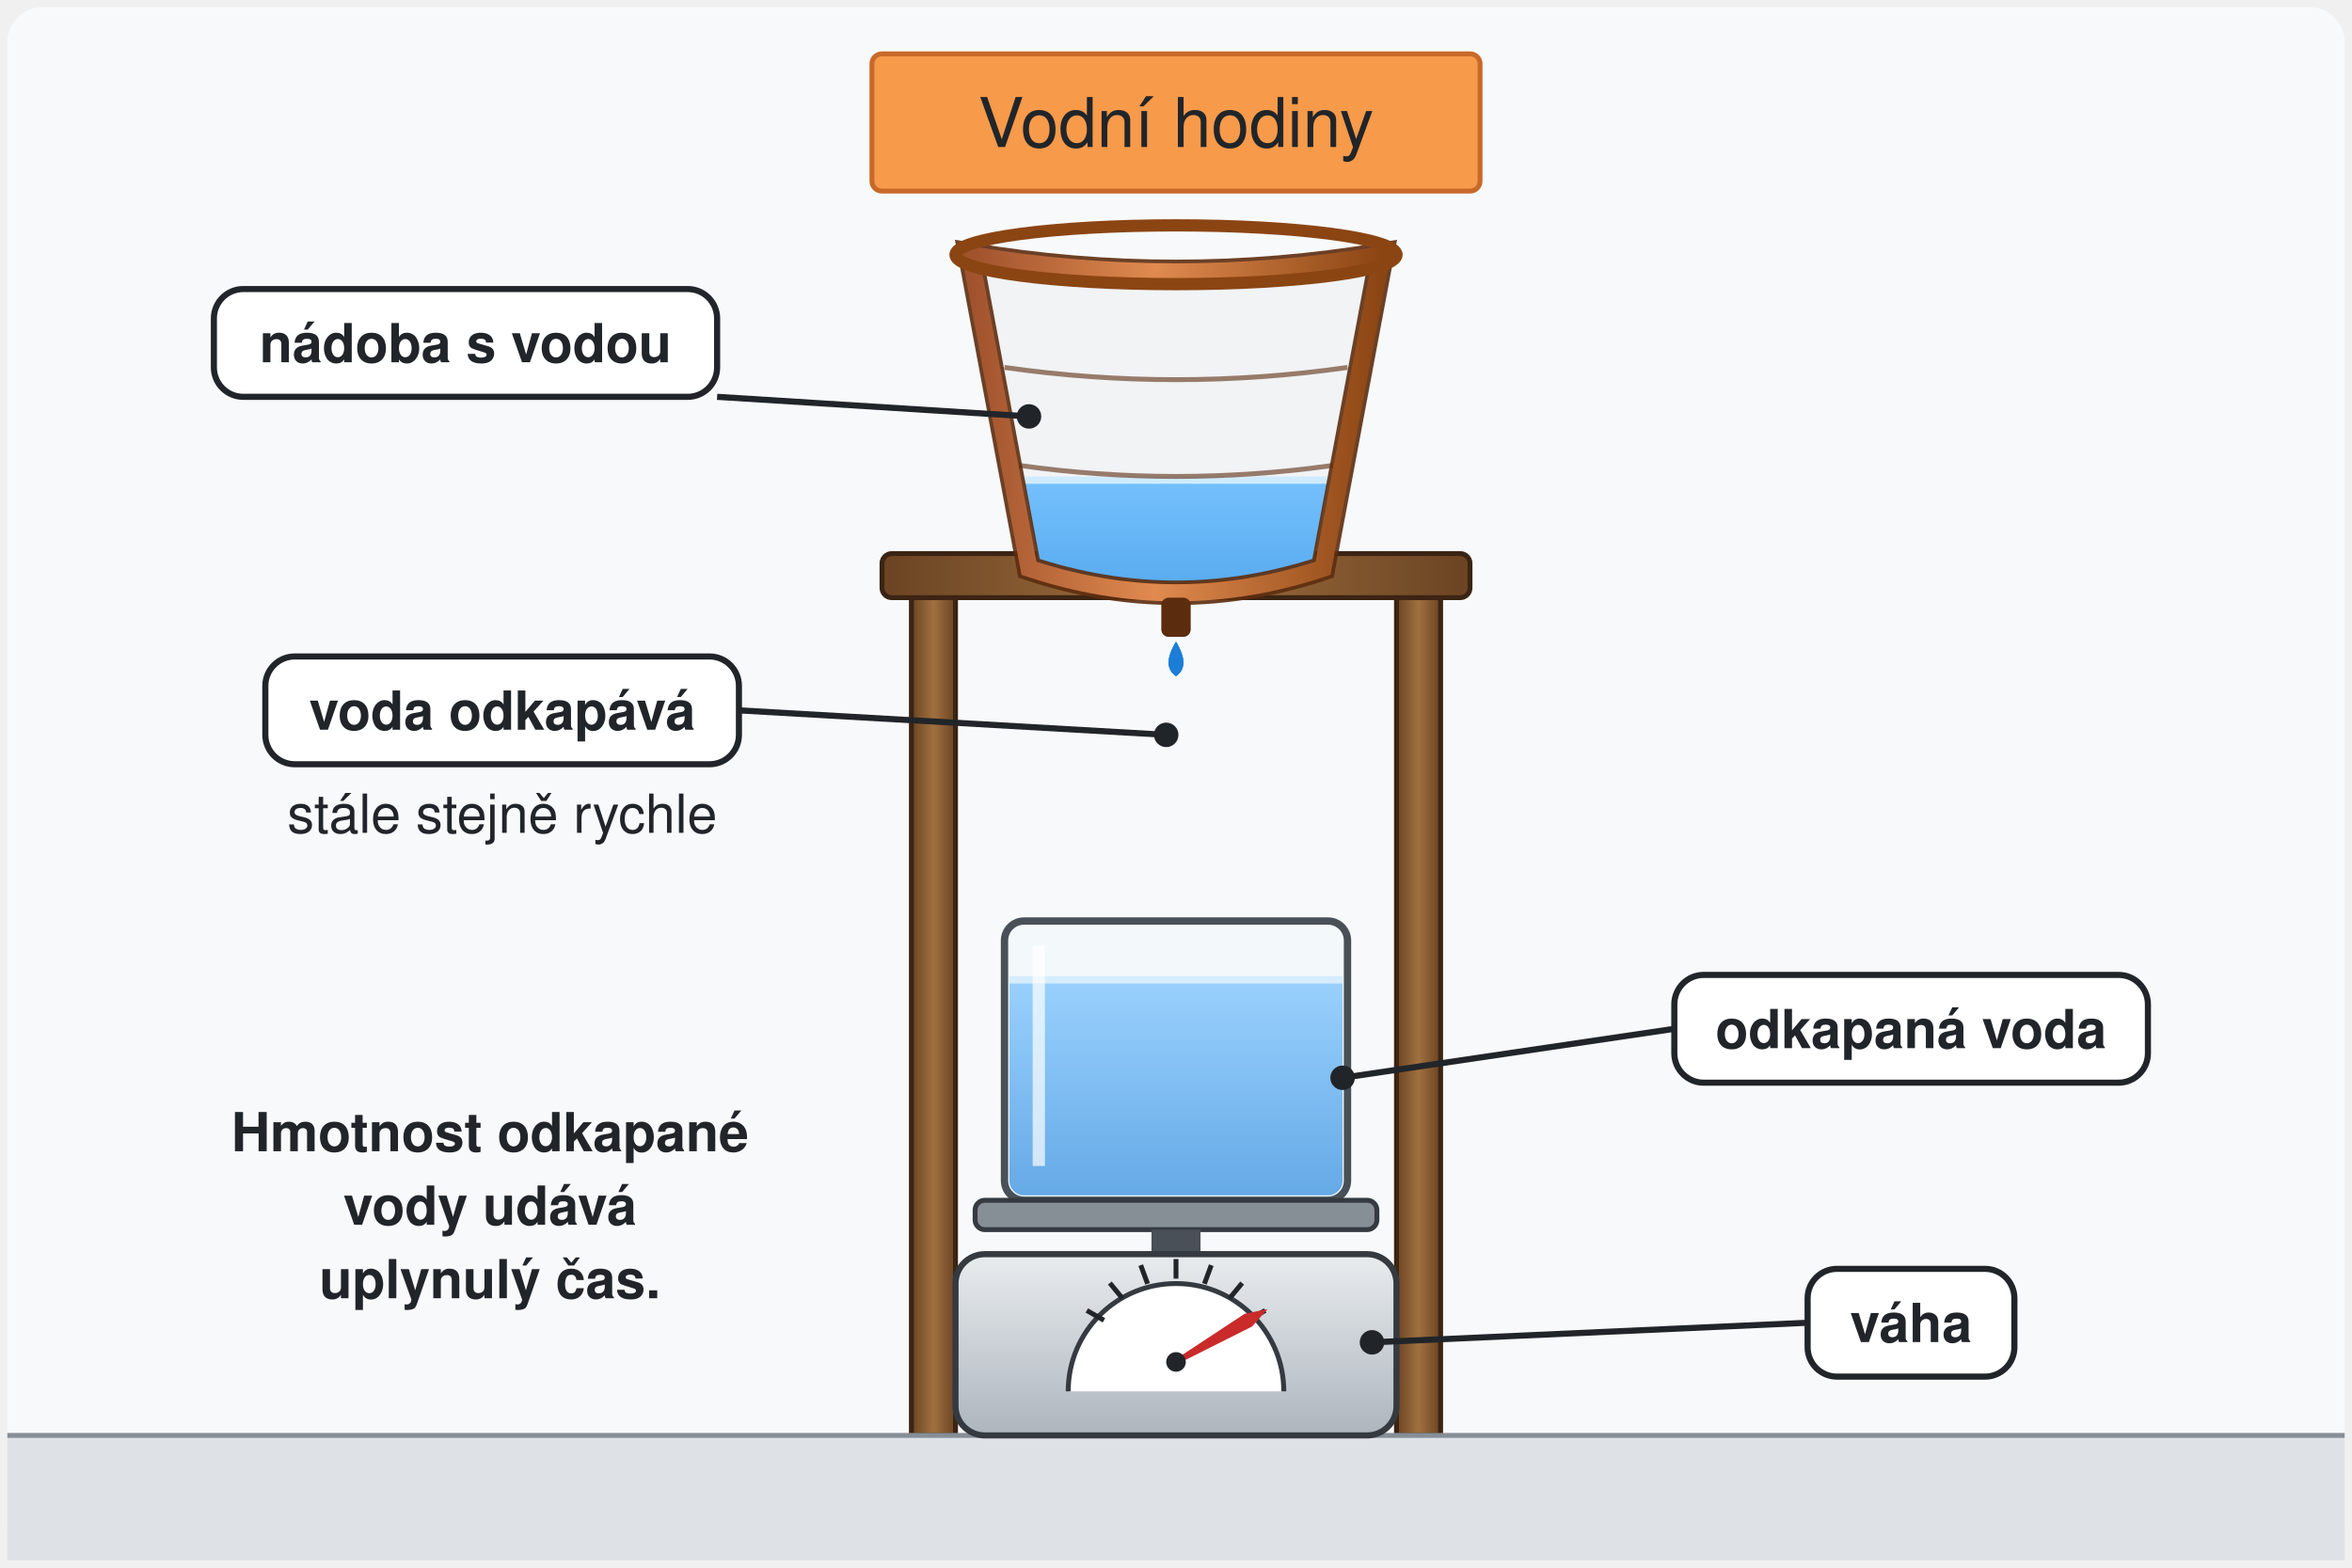
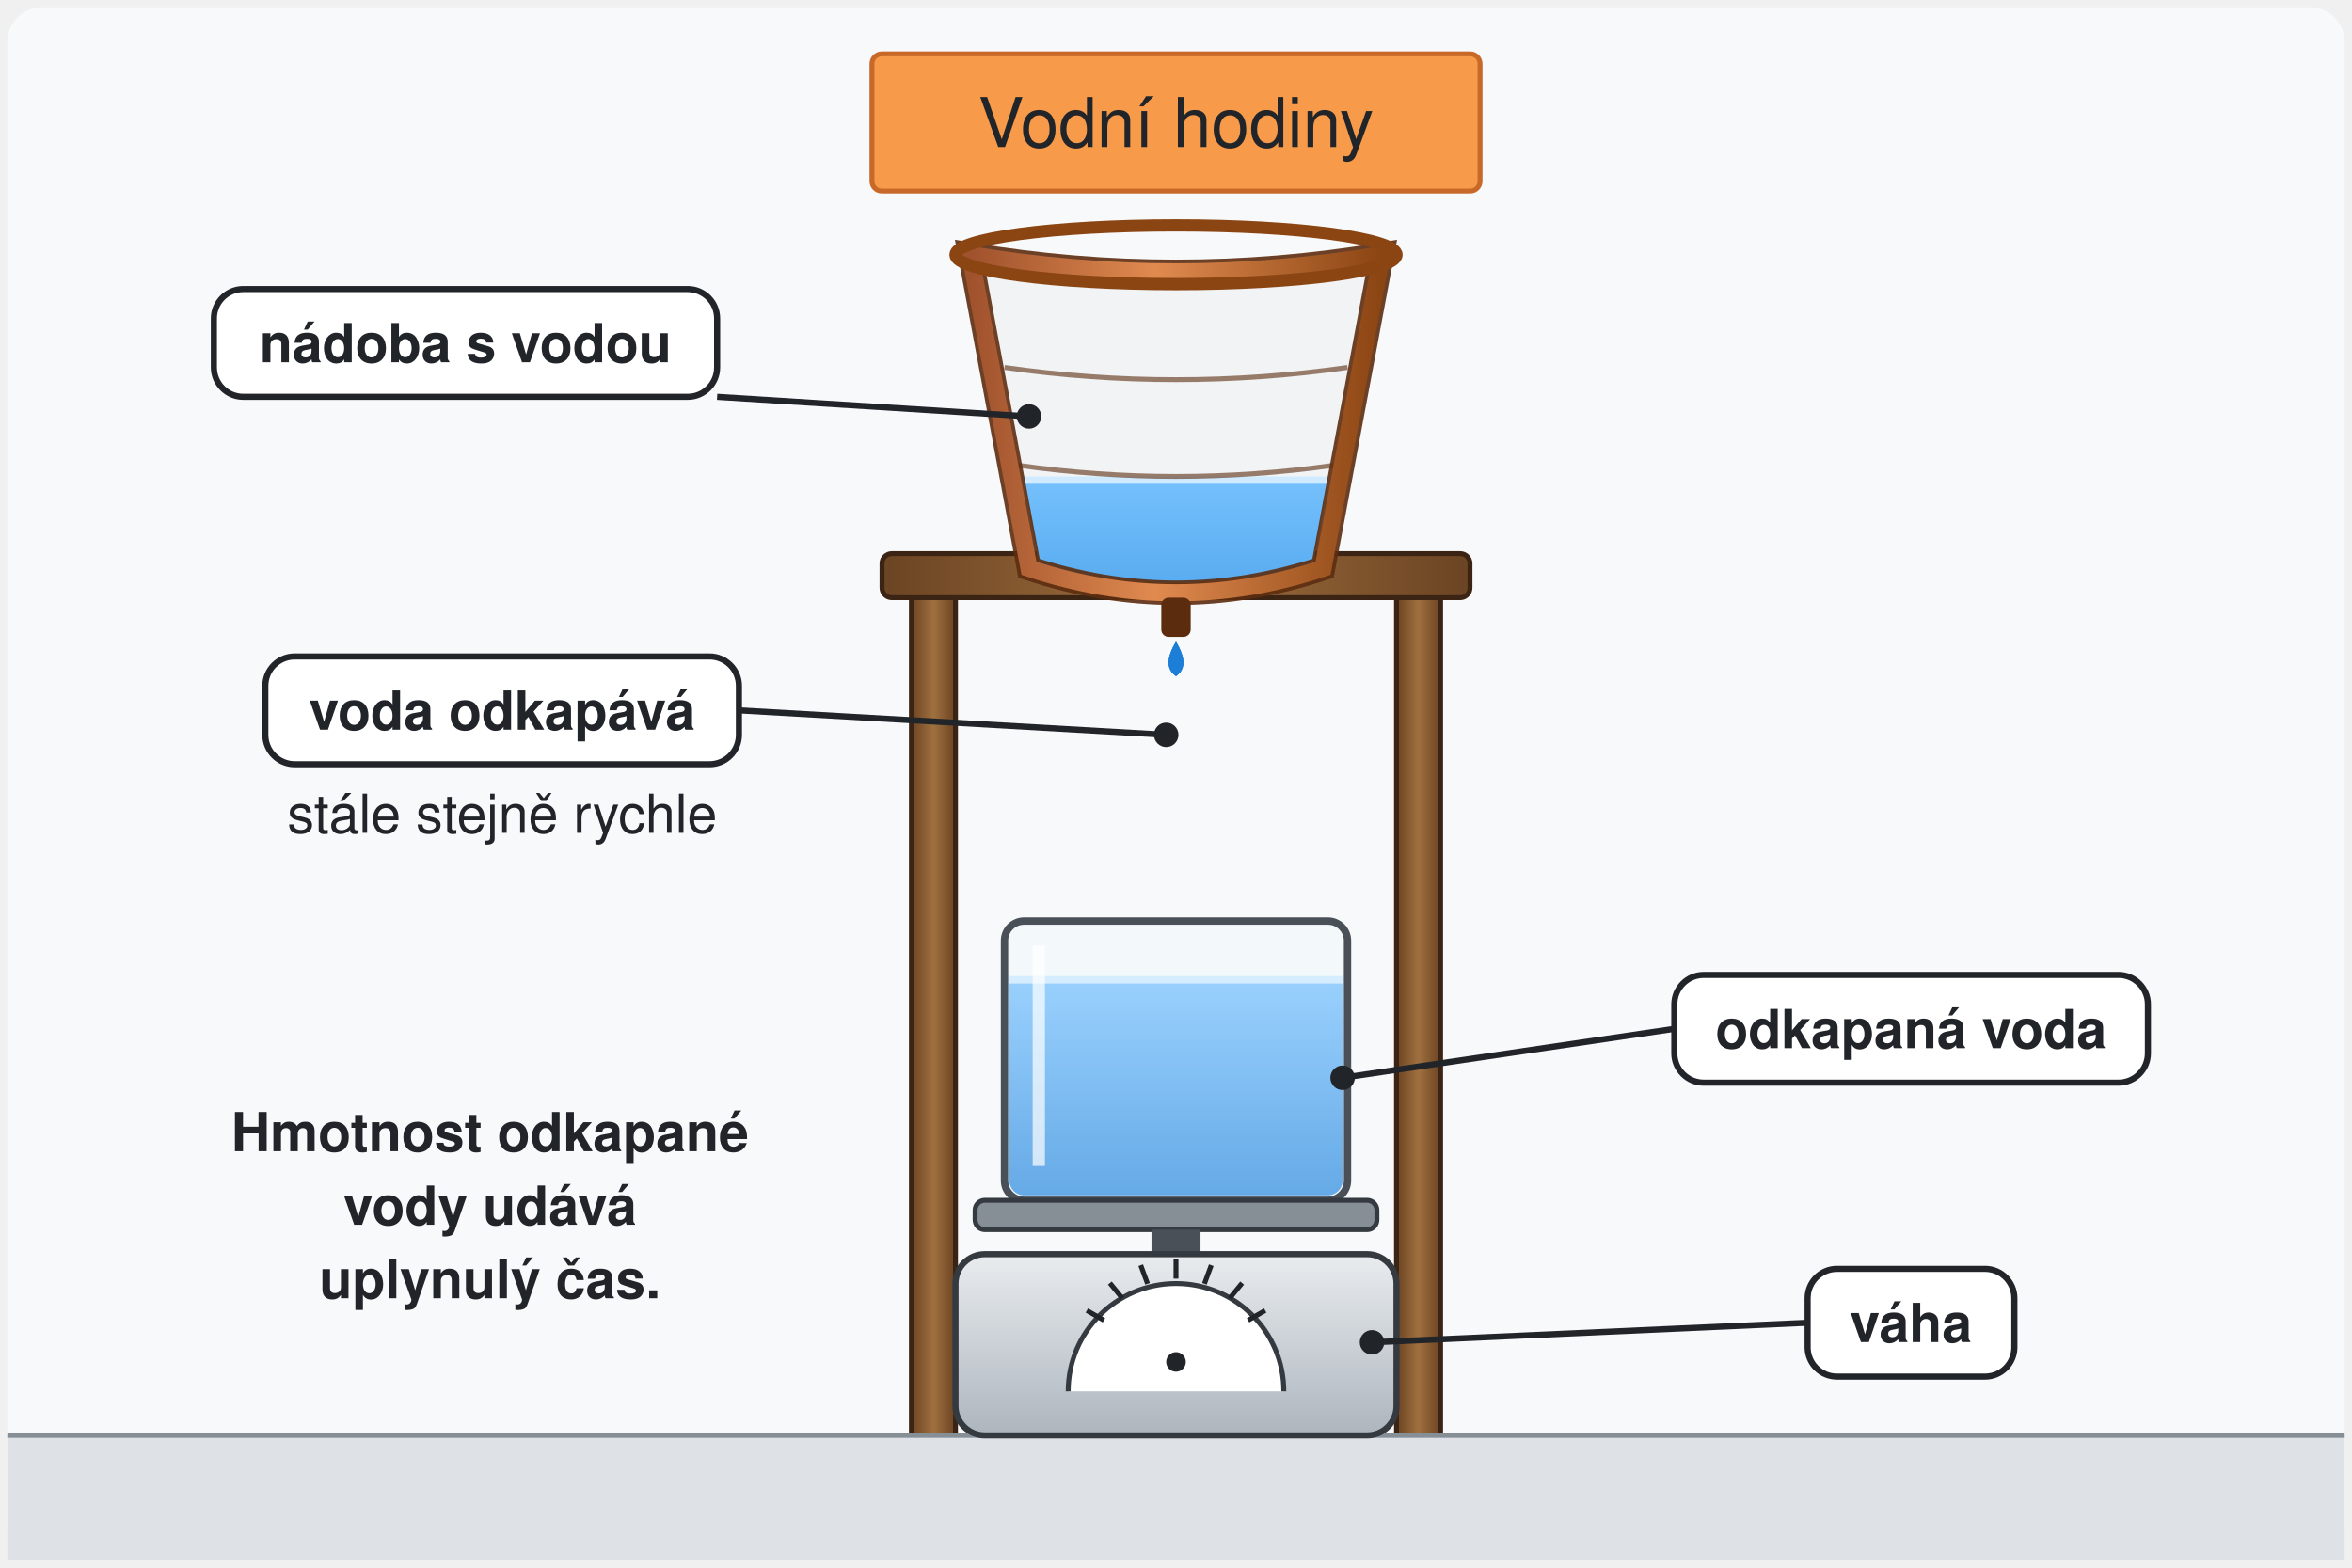
<svg xmlns="http://www.w3.org/2000/svg" viewBox="0 0 960 640" font-family="'Segoe UI', Helvetica, Arial, sans-serif" role="img" aria-label="Vodní hodiny: z hliněné nádoby na dřevěném stojanu odkapává malým otvorem voda do skleněné nádoby, která stojí na váze. Voda odkapává stále stejně rychle, dole jí přibývá a ručička váhy ukazuje větší hmotnost. Hmotnost odkapané vody udává uplynulý čas.">
  <style>
/* Voda z horní nádoby odkapává stále stejně rychle, ve spodní nádobě vody přibývá a ručička váhy ukazuje větší hmotnost (16 s, smyčka).
   Bez animace platí atributy = konečný stav (horní nádoba skoro prázdná, spodní plná, ručička vychýlená). */
.hore { animation: hore-k 16s linear infinite; }
.dole { animation: dole-k 16s linear infinite; }
.rucicka3 { transform-box: view-box; transform-origin: 480px 556px; animation: ruc-k 16s linear infinite; }
.kapka { animation: kapka-k 1.2s linear infinite; }
.k2 { animation-delay: -0.4s; } .k3 { animation-delay: -0.8s; }
@keyframes hore-k { 0% { transform: translateY(-80px); } 92%, 100% { transform: translateY(0px); } }
@keyframes dole-k { 0% { transform: translateY(96px); } 92%, 100% { transform: translateY(0px); } }
@keyframes ruc-k { 0% { transform: rotate(-60deg); } 92%, 100% { transform: rotate(60deg); } }
@keyframes kapka-k { 0% { transform: translateY(0px); opacity: 1; } 90% { transform: translateY(130px); opacity: 1; } 100% { transform: translateY(140px); opacity: 0; } }
@media (prefers-reduced-motion: reduce) { .hore, .dole, .rucicka3, .kapka { animation: none; } .kapka { opacity: 0; } }
</style>
  <defs>
    <linearGradient id="hlina3" x1="0" y1="0" x2="1" y2="0">
      <stop offset="0" stop-color="#a0522d" />
      <stop offset="0.45" stop-color="#e08a4f" />
      <stop offset="1" stop-color="#8b4513" />
    </linearGradient>
    <linearGradient id="voda3" x1="0" y1="0" x2="0" y2="1">
      <stop offset="0" stop-color="#74c0fc" />
      <stop offset="1" stop-color="#1c7ed6" />
    </linearGradient>
    <linearGradient id="drevo3" x1="0" y1="0" x2="1" y2="0">
      <stop offset="0" stop-color="#6b4423" />
      <stop offset="0.5" stop-color="#a0703f" />
      <stop offset="1" stop-color="#6b4423" />
    </linearGradient>
    <linearGradient id="vaha3" x1="0" y1="0" x2="0" y2="1">
      <stop offset="0" stop-color="#e9ecef" />
      <stop offset="1" stop-color="#adb5bd" />
    </linearGradient>
    <clipPath id="horni3">
      <path d="M402 110Q480 122 558 110L536 230Q480 246 424 230Z" />
    </clipPath>
    <clipPath id="spodni3">
      <rect x="412" y="378" width="136" height="110" rx="6" />
    </clipPath>
  </defs>
  <rect x="3" y="3" width="954" height="634" rx="14" fill="#f8f9fa" />
  <rect x="372" y="236" width="18" height="350" fill="url(#drevo3)" stroke="#3b2414" stroke-width="2" />
  <rect x="570" y="236" width="18" height="350" fill="url(#drevo3)" stroke="#3b2414" stroke-width="2" />
  <rect x="360" y="226" width="240" height="18" rx="4" fill="url(#drevo3)" stroke="#3b2414" stroke-width="2" />
  <rect x="3" y="586" width="954" height="51" fill="#dee2e6" />
  <path d="M3 586H957" stroke="#868e96" stroke-width="2" />
  <g clip-path="url(#horni3)">
    <rect x="390" y="100" width="180" height="150" fill="#f1f3f5" />
    <g class="hore" transform="translate(0 0)">
      <rect x="390" y="196" width="180" height="140" fill="url(#voda3)" />
      <path d="M390 196H570" stroke="#d0ebff" stroke-width="3" />
    </g>
  </g>
  <path d="M396 104Q480 118 564 104L540 232Q480 252 420 232Z" fill="none" stroke="#5c2c0e" stroke-width="10" opacity="0.9" />
  <path d="M396 104Q480 118 564 104L540 232Q480 252 420 232Z" fill="none" stroke="url(#hlina3)" stroke-width="7" />
  <ellipse cx="480" cy="104" rx="90" ry="12" fill="none" stroke="#8b4513" stroke-width="5" />
  <path d="M410 150q70 10 140 0M416 190q64 9 128 0" stroke="#5c2c0e" stroke-width="2" fill="none" opacity="0.6" />
  <rect x="474" y="244" width="12" height="16" rx="3" fill="#5c2c0e" />
  <g class="kapka k1">
    <path d="M480 262q-6 10 0 14q6 -4 0 -14z" fill="#1c7ed6" />
  </g>
  <g class="kapka k2">
    <path d="M480 262q-6 10 0 14q6 -4 0 -14z" fill="#1c7ed6" />
  </g>
  <g class="kapka k3">
    <path d="M480 262q-6 10 0 14q6 -4 0 -14z" fill="#1c7ed6" />
  </g>
  <g clip-path="url(#spodni3)">
    <g class="dole" transform="translate(0 0)">
      <rect x="412" y="400" width="136" height="100" fill="url(#voda3)" opacity="0.9" />
      <path d="M412 400H548" stroke="#d0ebff" stroke-width="3" />
    </g>
  </g>
  <rect x="410" y="376" width="140" height="114" rx="8" fill="#e7f5ff" fill-opacity="0.25" stroke="#495057" stroke-width="3" />
  <path d="M424 386V476" stroke="#fff" stroke-width="5" opacity="0.7" />
  <rect x="398" y="490" width="164" height="12" rx="4" fill="#868e96" stroke="#343a40" stroke-width="2" />
  <path d="M470 502H490V512H470Z" fill="#495057" />
  <rect x="390" y="512" width="180" height="74" rx="12" fill="url(#vaha3)" stroke="#343a40" stroke-width="2.5" />
  <path d="M436 568A44 44 0 0 1 524 568" fill="#fff" stroke="#343a40" stroke-width="2" />
  <line x1="450.6" y1="539" x2="443.6" y2="535" stroke="#212529" stroke-width="2" />
  <line x1="458.1" y1="530" x2="453" y2="523.8" stroke="#212529" stroke-width="2" />
  <line x1="468.4" y1="524.1" x2="465.6" y2="516.5" stroke="#212529" stroke-width="2" />
  <line x1="480" y1="522" x2="480" y2="514" stroke="#212529" stroke-width="2" />
  <line x1="491.6" y1="524.1" x2="494.4" y2="516.5" stroke="#212529" stroke-width="2" />
  <line x1="501.9" y1="530" x2="507" y2="523.8" stroke="#212529" stroke-width="2" />
  <line x1="509.4" y1="539" x2="516.4" y2="535" stroke="#212529" stroke-width="2" />
-   <g class="rucicka3" transform="rotate(60 480 556)">
+   <g class="rucicka3" transform="rotate(60)">
    <path d="M480 556L478 522L480 516L482 522Z" fill="#c92a2a" stroke="#c92a2a" stroke-width="2" />
  </g>
  <circle cx="480" cy="556" r="4" fill="#212529" />
  <path d="M292.7 162L420 170" stroke="#212529" stroke-width="2.5" />
  <circle cx="420" cy="170" r="5" fill="#212529" />
  <rect x="87.3" y="118" width="205.4" height="44" rx="12" fill="#fff" stroke="#212529" stroke-width="2.5" />
  <text x="190" y="147.9" font-size="22" font-weight="bold" fill="#212529" text-anchor="middle">nádoba s vodou</text>
  <path d="M301.6 290L476 300" stroke="#212529" stroke-width="2.5" />
  <circle cx="476" cy="300" r="5" fill="#212529" />
  <rect x="108.3" y="268" width="193.3" height="44" rx="12" fill="#fff" stroke="#212529" stroke-width="2.5" />
  <text x="205" y="297.9" font-size="22" font-weight="bold" fill="#212529" text-anchor="middle">voda odkapává</text>
  <text x="205" y="340" font-size="22" font-weight="normal" fill="#212529" text-anchor="middle">stále stejně rychle</text>
  <path d="M683.4 420L548 440" stroke="#212529" stroke-width="2.5" />
  <circle cx="548" cy="440" r="5" fill="#212529" />
  <rect x="683.4" y="398" width="193.3" height="44" rx="12" fill="#fff" stroke="#212529" stroke-width="2.5" />
  <text x="780" y="427.9" font-size="22" font-weight="bold" fill="#212529" text-anchor="middle">odkapaná voda</text>
  <path d="M737.8 540L560 548" stroke="#212529" stroke-width="2.5" />
  <circle cx="560" cy="548" r="5" fill="#212529" />
  <rect x="737.8" y="518" width="84.4" height="44" rx="12" fill="#fff" stroke="#212529" stroke-width="2.5" />
  <text x="780" y="547.9" font-size="22" font-weight="bold" fill="#212529" text-anchor="middle">váha</text>
  <text x="200" y="470" font-size="22" font-weight="bold" fill="#212529" text-anchor="middle">Hmotnost odkapané</text>
  <text x="200" y="500" font-size="22" font-weight="bold" fill="#212529" text-anchor="middle">vody udává</text>
  <text x="200" y="530" font-size="22" font-weight="bold" fill="#212529" text-anchor="middle">uplynulý čas.</text>
  <rect x="355.9" y="22" width="248.2" height="56" rx="4" fill="#f79a4a" stroke="#c8692a" stroke-width="2" />
  <text x="480" y="60" font-size="28" fill="#212529" text-anchor="middle">Vodní hodiny</text>
</svg>
